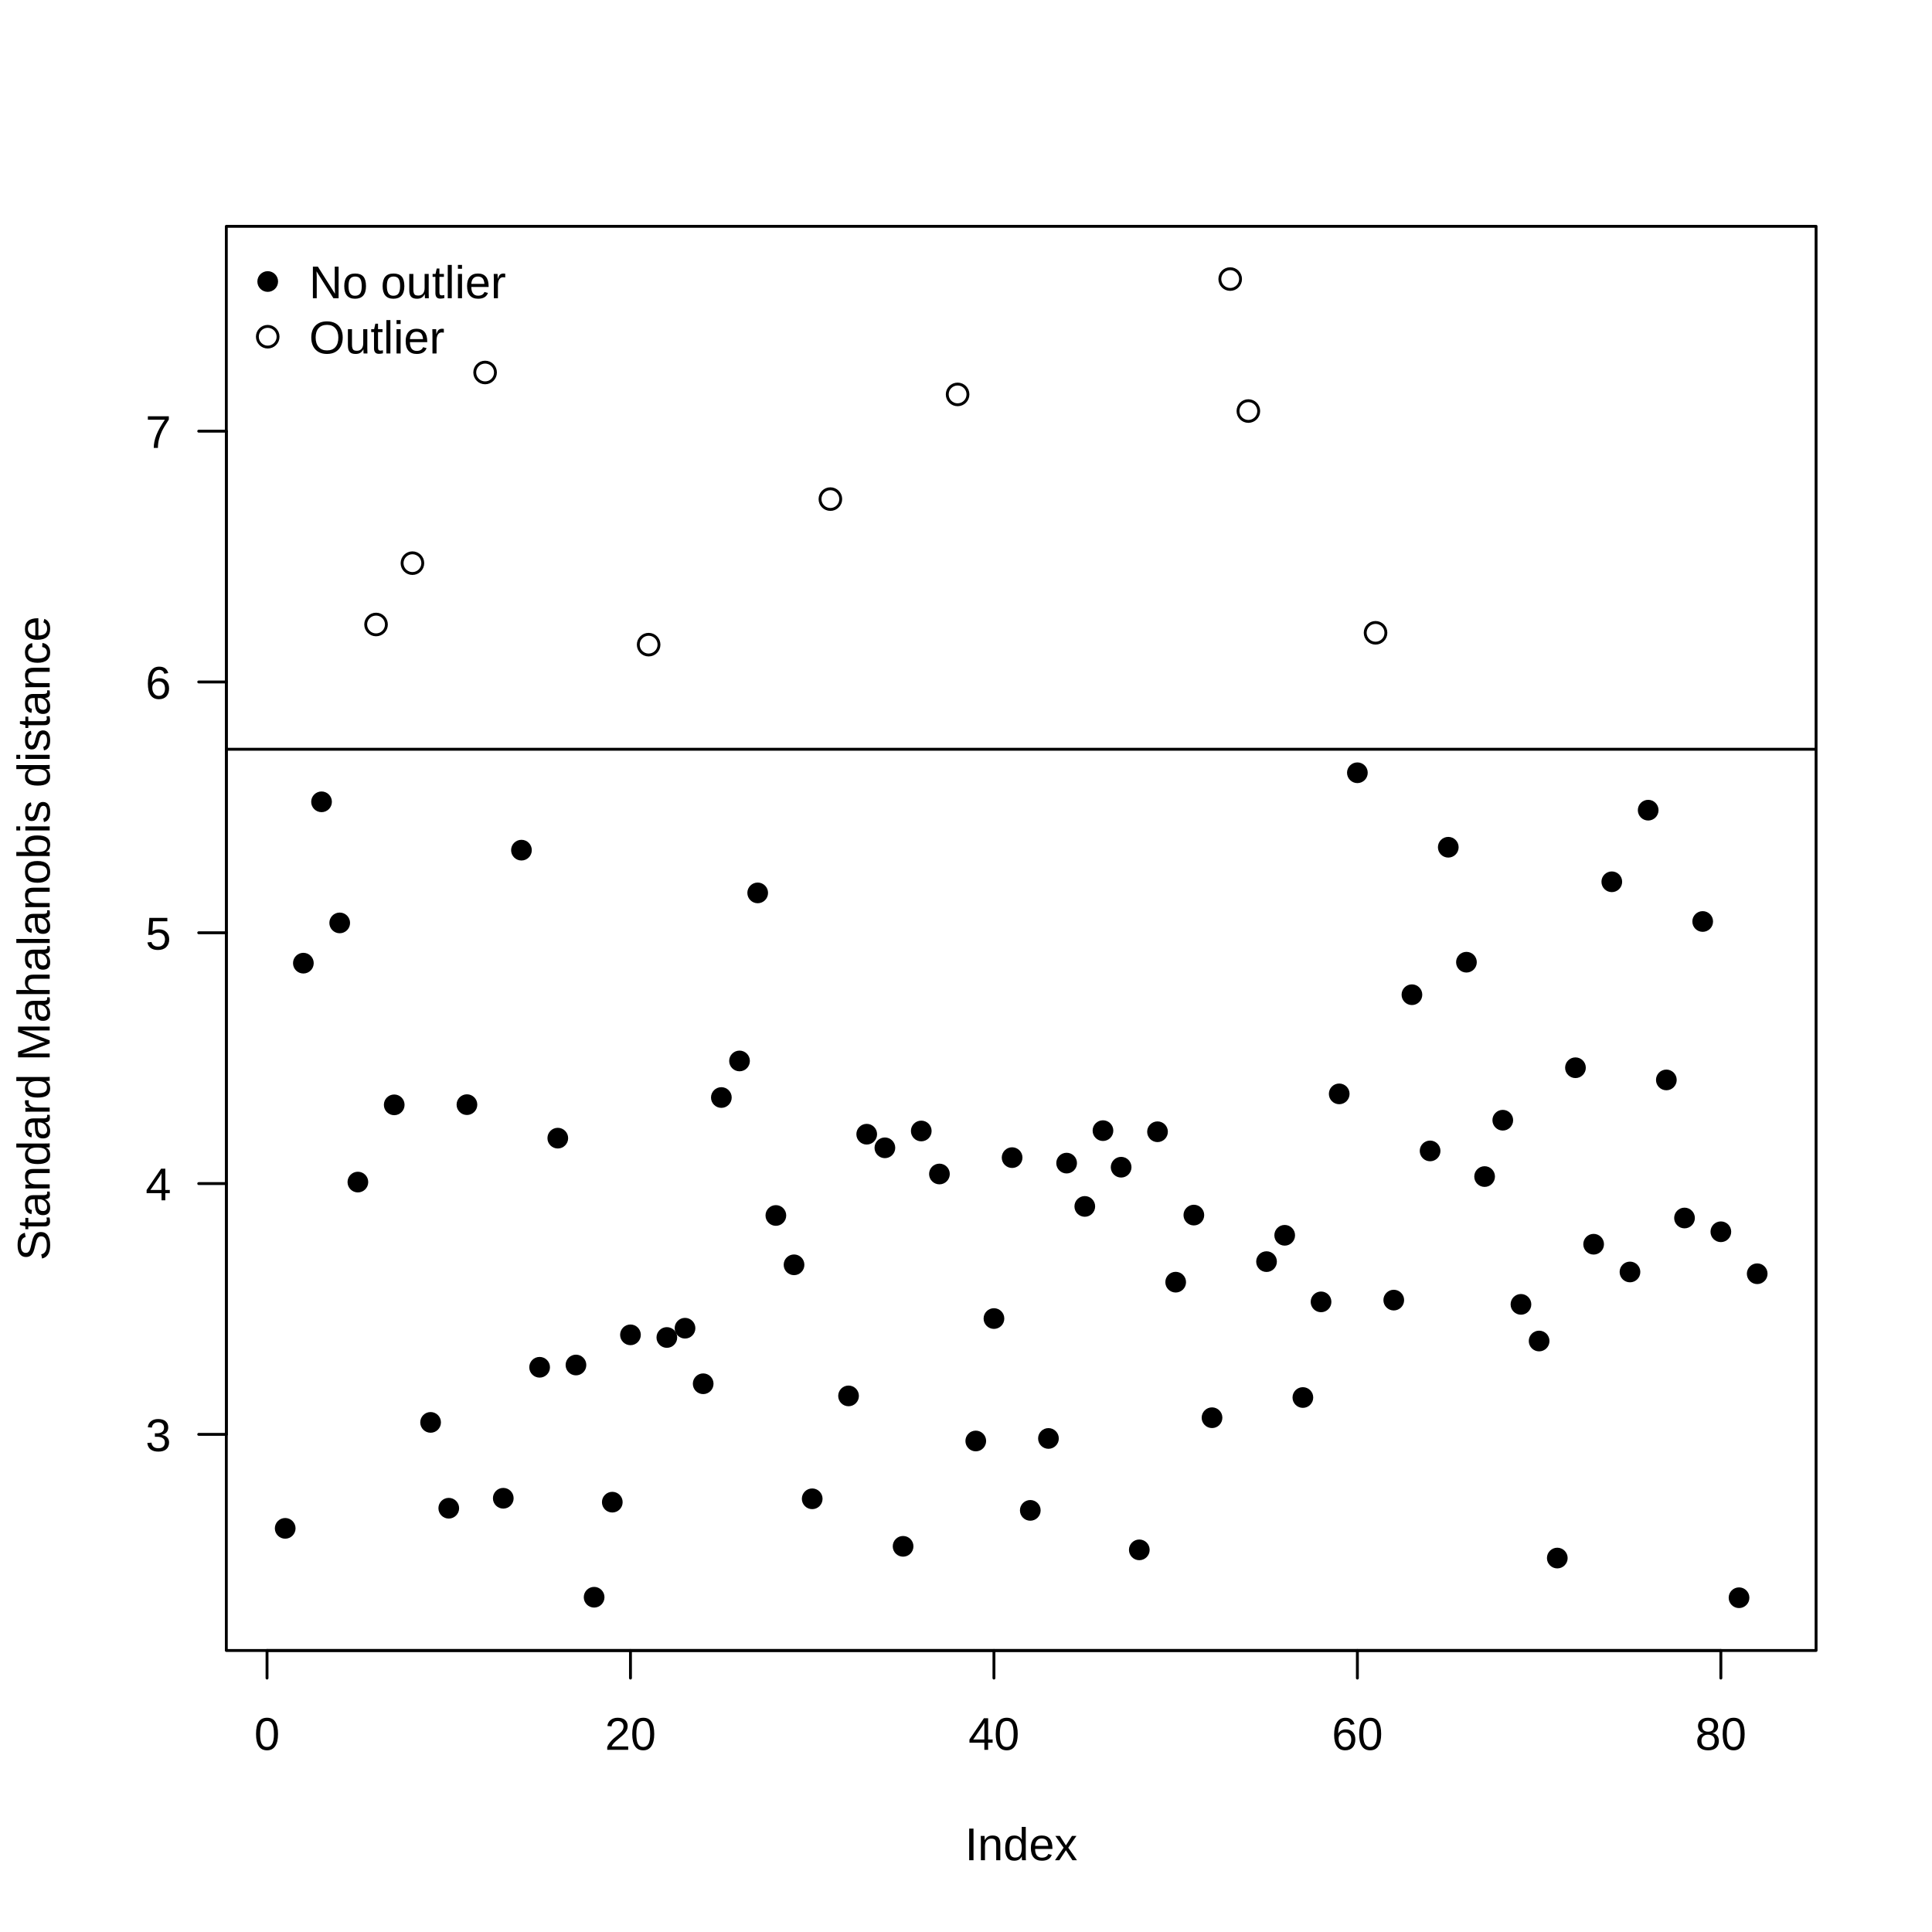
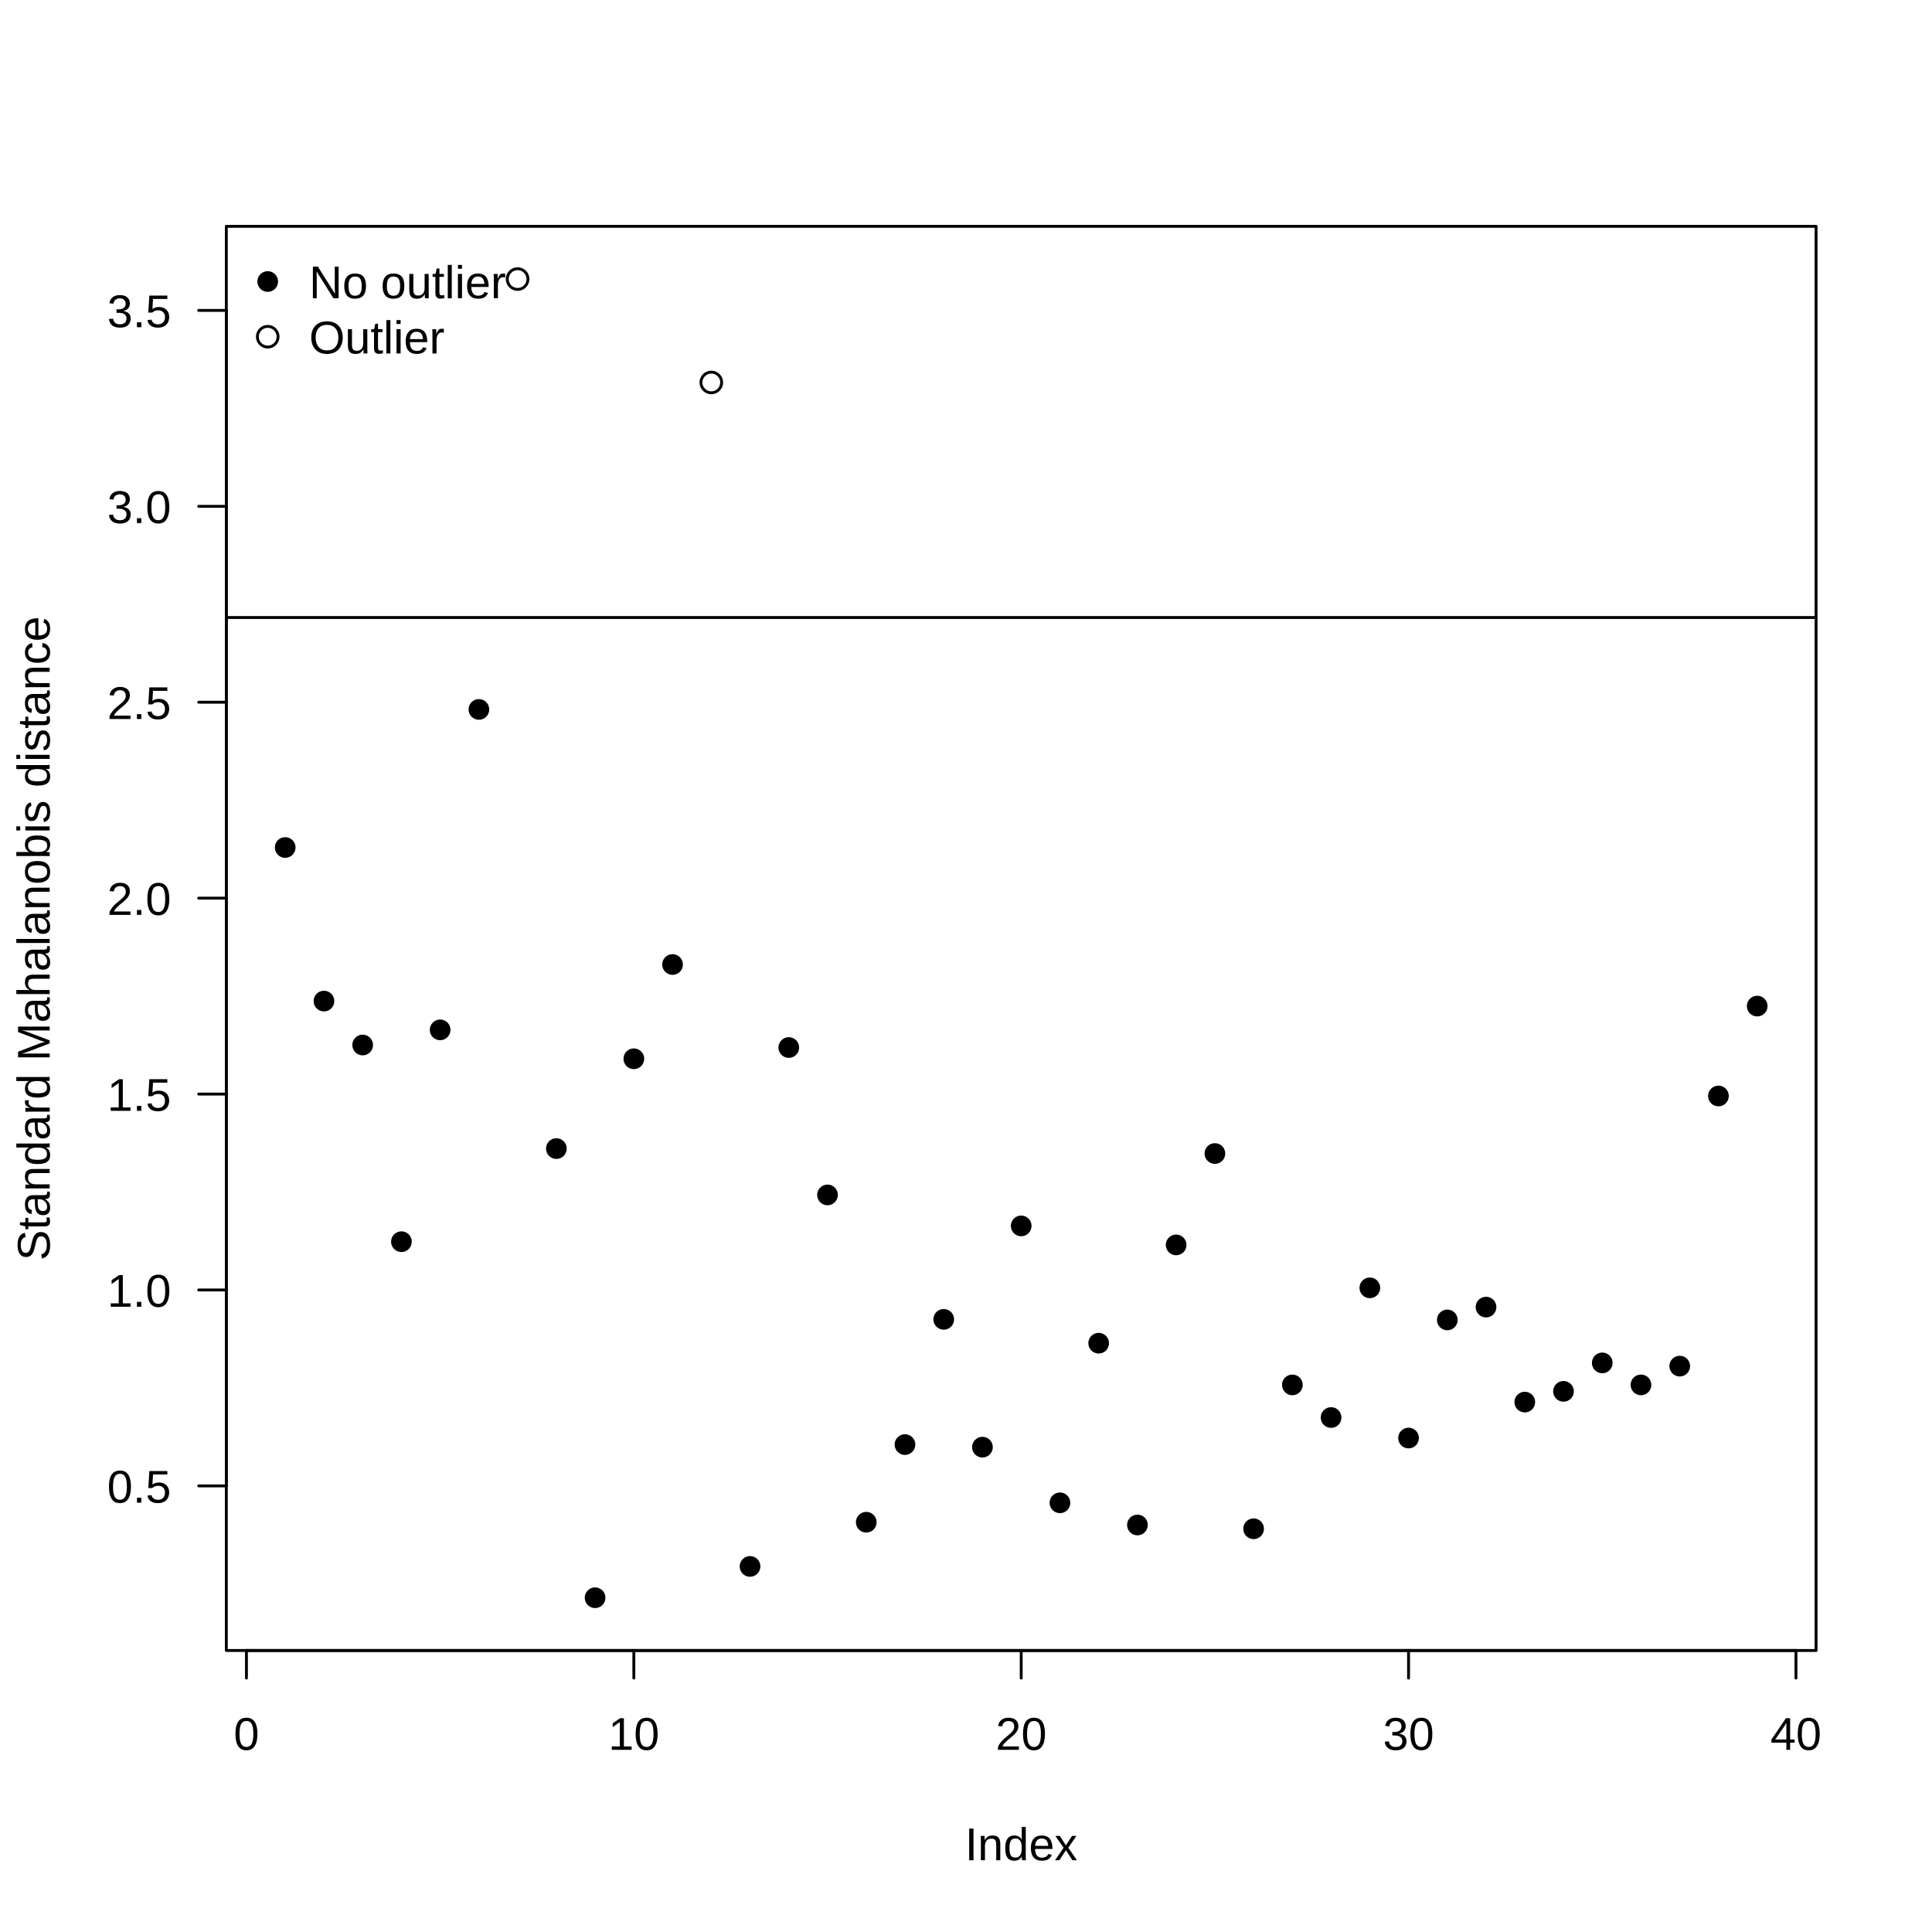
<svg xmlns="http://www.w3.org/2000/svg" class="svglite" width="504.00pt" height="504.00pt" viewBox="0 0 504.00 504.00">
  <defs>
    <style type="text/css">
    .svglite line, .svglite polyline, .svglite polygon, .svglite path, .svglite rect, .svglite circle {
      fill: none;
      stroke: #000000;
      stroke-linecap: round;
      stroke-linejoin: round;
      stroke-miterlimit: 10.00;
    }
    .svglite text {
      white-space: pre;
    }
  </style>
  </defs>
  <rect width="100%" height="100%" style="stroke: none; fill: #FFFFFF;" />
  <defs>
    <clipPath id="cpMC4wMHw1MDQuMDB8MC4wMHw1MDQuMDA=">
      <rect x="0.00" y="0.00" width="504.00" height="504.00" />
    </clipPath>
  </defs>
  <g clip-path="url(#cpMC4wMHw1MDQuMDB8MC4wMHw1MDQuMDA=)">
</g>
  <defs>
    <clipPath id="cpNTkuMDR8NDczLjc2fDU5LjA0fDQzMC41Ng==">
      <rect x="59.04" y="59.04" width="414.72" height="371.52" />
    </clipPath>
  </defs>
  <g clip-path="url(#cpNTkuMDR8NDczLjc2fDU5LjA0fDQzMC41Ng==)">
-     <circle cx="74.40" cy="398.70" r="2.70" style="stroke-width: 0.75; stroke: none; fill: #000000;" />
-     <circle cx="79.14" cy="251.26" r="2.70" style="stroke-width: 0.75; stroke: none; fill: #000000;" />
-     <circle cx="83.88" cy="209.17" r="2.70" style="stroke-width: 0.75; stroke: none; fill: #000000;" />
-     <circle cx="88.62" cy="240.76" r="2.70" style="stroke-width: 0.75; stroke: none; fill: #000000;" />
-     <circle cx="93.36" cy="308.37" r="2.70" style="stroke-width: 0.75; stroke: none; fill: #000000;" />
-     <circle cx="98.10" cy="162.91" r="2.70" style="stroke-width: 0.75;" />
-     <circle cx="102.84" cy="288.22" r="2.70" style="stroke-width: 0.75; stroke: none; fill: #000000;" />
-     <circle cx="107.59" cy="146.91" r="2.70" style="stroke-width: 0.75;" />
-     <circle cx="112.33" cy="371.06" r="2.70" style="stroke-width: 0.75; stroke: none; fill: #000000;" />
-     <circle cx="117.07" cy="393.45" r="2.70" style="stroke-width: 0.75; stroke: none; fill: #000000;" />
-     <circle cx="121.81" cy="288.17" r="2.70" style="stroke-width: 0.75; stroke: none; fill: #000000;" />
-     <circle cx="126.55" cy="97.17" r="2.70" style="stroke-width: 0.75;" />
-     <circle cx="131.29" cy="390.85" r="2.70" style="stroke-width: 0.75; stroke: none; fill: #000000;" />
-     <circle cx="136.03" cy="221.78" r="2.70" style="stroke-width: 0.75; stroke: none; fill: #000000;" />
-     <circle cx="140.77" cy="356.68" r="2.70" style="stroke-width: 0.75; stroke: none; fill: #000000;" />
-     <circle cx="145.51" cy="296.91" r="2.70" style="stroke-width: 0.75; stroke: none; fill: #000000;" />
-     <circle cx="150.25" cy="356.09" r="2.70" style="stroke-width: 0.75; stroke: none; fill: #000000;" />
-     <circle cx="154.99" cy="416.67" r="2.70" style="stroke-width: 0.75; stroke: none; fill: #000000;" />
-     <circle cx="159.73" cy="391.87" r="2.70" style="stroke-width: 0.75; stroke: none; fill: #000000;" />
-     <circle cx="164.47" cy="348.22" r="2.70" style="stroke-width: 0.75; stroke: none; fill: #000000;" />
-     <circle cx="169.21" cy="168.17" r="2.70" style="stroke-width: 0.75;" />
-     <circle cx="173.96" cy="348.91" r="2.70" style="stroke-width: 0.75; stroke: none; fill: #000000;" />
-     <circle cx="178.70" cy="346.49" r="2.70" style="stroke-width: 0.75; stroke: none; fill: #000000;" />
-     <circle cx="183.44" cy="360.98" r="2.70" style="stroke-width: 0.75; stroke: none; fill: #000000;" />
-     <circle cx="188.18" cy="286.31" r="2.70" style="stroke-width: 0.75; stroke: none; fill: #000000;" />
-     <circle cx="192.92" cy="276.77" r="2.70" style="stroke-width: 0.75; stroke: none; fill: #000000;" />
-     <circle cx="197.66" cy="232.93" r="2.70" style="stroke-width: 0.75; stroke: none; fill: #000000;" />
-     <circle cx="202.40" cy="317.08" r="2.70" style="stroke-width: 0.75; stroke: none; fill: #000000;" />
-     <circle cx="207.14" cy="329.95" r="2.70" style="stroke-width: 0.75; stroke: none; fill: #000000;" />
-     <circle cx="211.88" cy="390.99" r="2.70" style="stroke-width: 0.75; stroke: none; fill: #000000;" />
-     <circle cx="216.62" cy="130.20" r="2.70" style="stroke-width: 0.75;" />
-     <circle cx="221.36" cy="364.15" r="2.70" style="stroke-width: 0.75; stroke: none; fill: #000000;" />
-     <circle cx="226.10" cy="295.88" r="2.70" style="stroke-width: 0.75; stroke: none; fill: #000000;" />
-     <circle cx="230.84" cy="299.43" r="2.70" style="stroke-width: 0.75; stroke: none; fill: #000000;" />
-     <circle cx="235.59" cy="403.39" r="2.70" style="stroke-width: 0.75; stroke: none; fill: #000000;" />
-     <circle cx="240.33" cy="295.04" r="2.70" style="stroke-width: 0.75; stroke: none; fill: #000000;" />
-     <circle cx="245.07" cy="306.26" r="2.70" style="stroke-width: 0.75; stroke: none; fill: #000000;" />
-     <circle cx="249.81" cy="102.89" r="2.70" style="stroke-width: 0.75;" />
-     <circle cx="254.55" cy="375.91" r="2.70" style="stroke-width: 0.75; stroke: none; fill: #000000;" />
-     <circle cx="259.29" cy="343.97" r="2.70" style="stroke-width: 0.75; stroke: none; fill: #000000;" />
-     <circle cx="264.03" cy="301.99" r="2.70" style="stroke-width: 0.75; stroke: none; fill: #000000;" />
-     <circle cx="268.77" cy="394.01" r="2.70" style="stroke-width: 0.75; stroke: none; fill: #000000;" />
-     <circle cx="273.51" cy="375.25" r="2.70" style="stroke-width: 0.75; stroke: none; fill: #000000;" />
-     <circle cx="278.25" cy="303.42" r="2.70" style="stroke-width: 0.75; stroke: none; fill: #000000;" />
-     <circle cx="282.99" cy="314.72" r="2.70" style="stroke-width: 0.75; stroke: none; fill: #000000;" />
-     <circle cx="287.73" cy="294.95" r="2.70" style="stroke-width: 0.75; stroke: none; fill: #000000;" />
-     <circle cx="292.47" cy="304.49" r="2.70" style="stroke-width: 0.75; stroke: none; fill: #000000;" />
-     <circle cx="297.21" cy="404.31" r="2.70" style="stroke-width: 0.75; stroke: none; fill: #000000;" />
-     <circle cx="301.96" cy="295.24" r="2.70" style="stroke-width: 0.75; stroke: none; fill: #000000;" />
-     <circle cx="306.70" cy="334.48" r="2.70" style="stroke-width: 0.75; stroke: none; fill: #000000;" />
-     <circle cx="311.44" cy="316.98" r="2.70" style="stroke-width: 0.75; stroke: none; fill: #000000;" />
-     <circle cx="316.18" cy="369.84" r="2.70" style="stroke-width: 0.75; stroke: none; fill: #000000;" />
-     <circle cx="320.92" cy="72.80" r="2.70" style="stroke-width: 0.75;" />
-     <circle cx="325.66" cy="107.23" r="2.70" style="stroke-width: 0.75;" />
-     <circle cx="330.40" cy="329.12" r="2.70" style="stroke-width: 0.75; stroke: none; fill: #000000;" />
-     <circle cx="335.14" cy="322.25" r="2.70" style="stroke-width: 0.75; stroke: none; fill: #000000;" />
-     <circle cx="339.88" cy="364.57" r="2.70" style="stroke-width: 0.75; stroke: none; fill: #000000;" />
-     <circle cx="344.62" cy="339.62" r="2.70" style="stroke-width: 0.75; stroke: none; fill: #000000;" />
-     <circle cx="349.36" cy="285.36" r="2.70" style="stroke-width: 0.75; stroke: none; fill: #000000;" />
-     <circle cx="354.10" cy="201.59" r="2.70" style="stroke-width: 0.75; stroke: none; fill: #000000;" />
-     <circle cx="358.84" cy="165.08" r="2.70" style="stroke-width: 0.75;" />
-     <circle cx="363.59" cy="339.16" r="2.70" style="stroke-width: 0.75; stroke: none; fill: #000000;" />
-     <circle cx="368.33" cy="259.49" r="2.70" style="stroke-width: 0.75; stroke: none; fill: #000000;" />
-     <circle cx="373.07" cy="300.24" r="2.70" style="stroke-width: 0.75; stroke: none; fill: #000000;" />
-     <circle cx="377.81" cy="221.02" r="2.70" style="stroke-width: 0.75; stroke: none; fill: #000000;" />
-     <circle cx="382.55" cy="251.01" r="2.70" style="stroke-width: 0.75; stroke: none; fill: #000000;" />
-     <circle cx="387.29" cy="306.93" r="2.70" style="stroke-width: 0.75; stroke: none; fill: #000000;" />
-     <circle cx="392.03" cy="292.23" r="2.70" style="stroke-width: 0.75; stroke: none; fill: #000000;" />
-     <circle cx="396.77" cy="340.27" r="2.70" style="stroke-width: 0.75; stroke: none; fill: #000000;" />
-     <circle cx="401.51" cy="349.83" r="2.70" style="stroke-width: 0.75; stroke: none; fill: #000000;" />
-     <circle cx="406.25" cy="406.45" r="2.70" style="stroke-width: 0.75; stroke: none; fill: #000000;" />
-     <circle cx="410.99" cy="278.54" r="2.70" style="stroke-width: 0.75; stroke: none; fill: #000000;" />
-     <circle cx="415.73" cy="324.58" r="2.70" style="stroke-width: 0.75; stroke: none; fill: #000000;" />
-     <circle cx="420.47" cy="230.03" r="2.70" style="stroke-width: 0.75; stroke: none; fill: #000000;" />
-     <circle cx="425.21" cy="331.82" r="2.70" style="stroke-width: 0.75; stroke: none; fill: #000000;" />
-     <circle cx="429.96" cy="211.35" r="2.70" style="stroke-width: 0.75; stroke: none; fill: #000000;" />
-     <circle cx="434.70" cy="281.72" r="2.70" style="stroke-width: 0.75; stroke: none; fill: #000000;" />
-     <circle cx="439.44" cy="317.74" r="2.70" style="stroke-width: 0.75; stroke: none; fill: #000000;" />
-     <circle cx="444.18" cy="240.39" r="2.70" style="stroke-width: 0.75; stroke: none; fill: #000000;" />
-     <circle cx="448.92" cy="321.33" r="2.70" style="stroke-width: 0.75; stroke: none; fill: #000000;" />
-     <circle cx="453.66" cy="416.80" r="2.70" style="stroke-width: 0.75; stroke: none; fill: #000000;" />
-     <circle cx="458.40" cy="332.28" r="2.70" style="stroke-width: 0.75; stroke: none; fill: #000000;" />
-     <line x1="59.04" y1="195.46" x2="473.76" y2="195.46" style="stroke-width: 0.75;" />
+     <circle cx="74.40" cy="221.09" r="2.70" style="stroke-width: 0.75; stroke: none; fill: #000000;" />
+     <circle cx="84.51" cy="261.15" r="2.70" style="stroke-width: 0.75; stroke: none; fill: #000000;" />
+     <circle cx="94.61" cy="272.61" r="2.70" style="stroke-width: 0.75; stroke: none; fill: #000000;" />
+     <circle cx="104.72" cy="323.92" r="2.70" style="stroke-width: 0.75; stroke: none; fill: #000000;" />
+     <circle cx="114.82" cy="268.66" r="2.70" style="stroke-width: 0.75; stroke: none; fill: #000000;" />
+     <circle cx="124.93" cy="185.07" r="2.70" style="stroke-width: 0.75; stroke: none; fill: #000000;" />
+     <circle cx="135.03" cy="72.80" r="2.70" style="stroke-width: 0.75;" />
+     <circle cx="145.14" cy="299.63" r="2.70" style="stroke-width: 0.75; stroke: none; fill: #000000;" />
+     <circle cx="155.24" cy="416.80" r="2.70" style="stroke-width: 0.75; stroke: none; fill: #000000;" />
+     <circle cx="165.35" cy="276.20" r="2.70" style="stroke-width: 0.75; stroke: none; fill: #000000;" />
+     <circle cx="175.45" cy="251.61" r="2.70" style="stroke-width: 0.75; stroke: none; fill: #000000;" />
+     <circle cx="185.56" cy="99.77" r="2.70" style="stroke-width: 0.75;" />
+     <circle cx="195.66" cy="408.63" r="2.70" style="stroke-width: 0.75; stroke: none; fill: #000000;" />
+     <circle cx="205.77" cy="273.27" r="2.70" style="stroke-width: 0.75; stroke: none; fill: #000000;" />
+     <circle cx="215.87" cy="311.72" r="2.70" style="stroke-width: 0.75; stroke: none; fill: #000000;" />
+     <circle cx="225.98" cy="397.10" r="2.70" style="stroke-width: 0.75; stroke: none; fill: #000000;" />
+     <circle cx="236.08" cy="376.85" r="2.70" style="stroke-width: 0.75; stroke: none; fill: #000000;" />
+     <circle cx="246.19" cy="344.18" r="2.70" style="stroke-width: 0.75; stroke: none; fill: #000000;" />
+     <circle cx="256.29" cy="377.52" r="2.70" style="stroke-width: 0.75; stroke: none; fill: #000000;" />
+     <circle cx="266.40" cy="319.80" r="2.70" style="stroke-width: 0.75; stroke: none; fill: #000000;" />
+     <circle cx="276.51" cy="392.04" r="2.70" style="stroke-width: 0.75; stroke: none; fill: #000000;" />
+     <circle cx="286.61" cy="350.40" r="2.70" style="stroke-width: 0.75; stroke: none; fill: #000000;" />
+     <circle cx="296.72" cy="397.82" r="2.70" style="stroke-width: 0.75; stroke: none; fill: #000000;" />
+     <circle cx="306.82" cy="324.76" r="2.70" style="stroke-width: 0.75; stroke: none; fill: #000000;" />
+     <circle cx="316.93" cy="300.92" r="2.70" style="stroke-width: 0.75; stroke: none; fill: #000000;" />
+     <circle cx="327.03" cy="398.81" r="2.70" style="stroke-width: 0.75; stroke: none; fill: #000000;" />
+     <circle cx="337.14" cy="361.28" r="2.70" style="stroke-width: 0.75; stroke: none; fill: #000000;" />
+     <circle cx="347.24" cy="369.79" r="2.70" style="stroke-width: 0.75; stroke: none; fill: #000000;" />
+     <circle cx="357.35" cy="335.96" r="2.70" style="stroke-width: 0.75; stroke: none; fill: #000000;" />
+     <circle cx="367.45" cy="375.14" r="2.70" style="stroke-width: 0.75; stroke: none; fill: #000000;" />
+     <circle cx="377.56" cy="344.33" r="2.70" style="stroke-width: 0.75; stroke: none; fill: #000000;" />
+     <circle cx="387.66" cy="340.98" r="2.70" style="stroke-width: 0.75; stroke: none; fill: #000000;" />
+     <circle cx="397.77" cy="365.76" r="2.70" style="stroke-width: 0.75; stroke: none; fill: #000000;" />
+     <circle cx="407.87" cy="362.96" r="2.70" style="stroke-width: 0.75; stroke: none; fill: #000000;" />
+     <circle cx="417.98" cy="355.54" r="2.70" style="stroke-width: 0.75; stroke: none; fill: #000000;" />
+     <circle cx="428.08" cy="361.28" r="2.70" style="stroke-width: 0.75; stroke: none; fill: #000000;" />
+     <circle cx="438.19" cy="356.38" r="2.70" style="stroke-width: 0.75; stroke: none; fill: #000000;" />
+     <circle cx="448.29" cy="285.91" r="2.70" style="stroke-width: 0.75; stroke: none; fill: #000000;" />
+     <circle cx="458.40" cy="262.46" r="2.70" style="stroke-width: 0.75; stroke: none; fill: #000000;" />
+     <line x1="59.04" y1="161.09" x2="473.76" y2="161.09" style="stroke-width: 0.75;" />
  </g>
  <g clip-path="url(#cpMC4wMHw1MDQuMDB8MC4wMHw1MDQuMDA=)">
-     <line x1="69.66" y1="430.56" x2="448.92" y2="430.56" style="stroke-width: 0.75;" />
-     <line x1="69.66" y1="430.56" x2="69.66" y2="437.76" style="stroke-width: 0.75;" />
-     <line x1="164.47" y1="430.56" x2="164.47" y2="437.76" style="stroke-width: 0.75;" />
-     <line x1="259.29" y1="430.56" x2="259.29" y2="437.76" style="stroke-width: 0.75;" />
-     <line x1="354.10" y1="430.56" x2="354.10" y2="437.76" style="stroke-width: 0.75;" />
-     <line x1="448.92" y1="430.56" x2="448.92" y2="437.76" style="stroke-width: 0.75;" />
-     <text x="69.66" y="456.48" text-anchor="middle" style="font-size: 12.00px; font-family: &quot;Arial&quot;;" textLength="7.64px" lengthAdjust="spacingAndGlyphs">0</text>
-     <text x="164.47" y="456.48" text-anchor="middle" style="font-size: 12.00px; font-family: &quot;Arial&quot;;" textLength="15.28px" lengthAdjust="spacingAndGlyphs">20</text>
-     <text x="259.29" y="456.48" text-anchor="middle" style="font-size: 12.00px; font-family: &quot;Arial&quot;;" textLength="15.28px" lengthAdjust="spacingAndGlyphs">40</text>
-     <text x="354.10" y="456.48" text-anchor="middle" style="font-size: 12.00px; font-family: &quot;Arial&quot;;" textLength="15.28px" lengthAdjust="spacingAndGlyphs">60</text>
-     <text x="448.92" y="456.48" text-anchor="middle" style="font-size: 12.00px; font-family: &quot;Arial&quot;;" textLength="15.28px" lengthAdjust="spacingAndGlyphs">80</text>
-     <line x1="59.04" y1="374.18" x2="59.04" y2="112.48" style="stroke-width: 0.75;" />
-     <line x1="59.04" y1="374.18" x2="51.84" y2="374.18" style="stroke-width: 0.75;" />
-     <line x1="59.04" y1="308.76" x2="51.84" y2="308.76" style="stroke-width: 0.75;" />
-     <line x1="59.04" y1="243.33" x2="51.84" y2="243.33" style="stroke-width: 0.75;" />
-     <line x1="59.04" y1="177.90" x2="51.84" y2="177.90" style="stroke-width: 0.75;" />
-     <line x1="59.04" y1="112.48" x2="51.84" y2="112.48" style="stroke-width: 0.75;" />
-     <text x="44.64" y="378.56" text-anchor="end" style="font-size: 12.00px; font-family: &quot;Arial&quot;;" textLength="7.64px" lengthAdjust="spacingAndGlyphs">3</text>
-     <text x="44.64" y="313.13" text-anchor="end" style="font-size: 12.00px; font-family: &quot;Arial&quot;;" textLength="7.64px" lengthAdjust="spacingAndGlyphs">4</text>
-     <text x="44.64" y="247.70" text-anchor="end" style="font-size: 12.00px; font-family: &quot;Arial&quot;;" textLength="7.64px" lengthAdjust="spacingAndGlyphs">5</text>
-     <text x="44.64" y="182.28" text-anchor="end" style="font-size: 12.00px; font-family: &quot;Arial&quot;;" textLength="7.64px" lengthAdjust="spacingAndGlyphs">6</text>
-     <text x="44.64" y="116.85" text-anchor="end" style="font-size: 12.00px; font-family: &quot;Arial&quot;;" textLength="7.64px" lengthAdjust="spacingAndGlyphs">7</text>
+     <line x1="64.29" y1="430.56" x2="468.51" y2="430.56" style="stroke-width: 0.75;" />
+     <line x1="64.29" y1="430.56" x2="64.29" y2="437.76" style="stroke-width: 0.75;" />
+     <line x1="165.35" y1="430.56" x2="165.35" y2="437.76" style="stroke-width: 0.75;" />
+     <line x1="266.40" y1="430.56" x2="266.40" y2="437.76" style="stroke-width: 0.75;" />
+     <line x1="367.45" y1="430.56" x2="367.45" y2="437.76" style="stroke-width: 0.75;" />
+     <line x1="468.51" y1="430.56" x2="468.51" y2="437.76" style="stroke-width: 0.75;" />
+     <text x="64.29" y="456.48" text-anchor="middle" style="font-size: 12.00px; font-family: &quot;Arial&quot;;" textLength="7.64px" lengthAdjust="spacingAndGlyphs">0</text>
+     <text x="165.35" y="456.48" text-anchor="middle" style="font-size: 12.00px; font-family: &quot;Arial&quot;;" textLength="15.28px" lengthAdjust="spacingAndGlyphs">10</text>
+     <text x="266.40" y="456.48" text-anchor="middle" style="font-size: 12.00px; font-family: &quot;Arial&quot;;" textLength="15.28px" lengthAdjust="spacingAndGlyphs">20</text>
+     <text x="367.45" y="456.48" text-anchor="middle" style="font-size: 12.00px; font-family: &quot;Arial&quot;;" textLength="15.28px" lengthAdjust="spacingAndGlyphs">30</text>
+     <text x="468.51" y="456.48" text-anchor="middle" style="font-size: 12.00px; font-family: &quot;Arial&quot;;" textLength="15.28px" lengthAdjust="spacingAndGlyphs">40</text>
+     <line x1="59.04" y1="387.62" x2="59.04" y2="80.98" style="stroke-width: 0.75;" />
+     <line x1="59.04" y1="387.62" x2="51.84" y2="387.62" style="stroke-width: 0.75;" />
+     <line x1="59.04" y1="336.51" x2="51.84" y2="336.51" style="stroke-width: 0.75;" />
+     <line x1="59.04" y1="285.41" x2="51.84" y2="285.41" style="stroke-width: 0.75;" />
+     <line x1="59.04" y1="234.30" x2="51.84" y2="234.30" style="stroke-width: 0.75;" />
+     <line x1="59.04" y1="183.19" x2="51.84" y2="183.19" style="stroke-width: 0.75;" />
+     <line x1="59.04" y1="132.08" x2="51.84" y2="132.08" style="stroke-width: 0.75;" />
+     <line x1="59.04" y1="80.98" x2="51.84" y2="80.98" style="stroke-width: 0.75;" />
+     <text x="44.64" y="392.00" text-anchor="end" style="font-size: 12.00px; font-family: &quot;Arial&quot;;" textLength="19.09px" lengthAdjust="spacingAndGlyphs">0.5</text>
+     <text x="44.64" y="340.89" text-anchor="end" style="font-size: 12.00px; font-family: &quot;Arial&quot;;" textLength="19.09px" lengthAdjust="spacingAndGlyphs">1.0</text>
+     <text x="44.64" y="289.78" text-anchor="end" style="font-size: 12.00px; font-family: &quot;Arial&quot;;" textLength="19.09px" lengthAdjust="spacingAndGlyphs">1.5</text>
+     <text x="44.64" y="238.67" text-anchor="end" style="font-size: 12.00px; font-family: &quot;Arial&quot;;" textLength="19.09px" lengthAdjust="spacingAndGlyphs">2.0</text>
+     <text x="44.64" y="187.57" text-anchor="end" style="font-size: 12.00px; font-family: &quot;Arial&quot;;" textLength="19.09px" lengthAdjust="spacingAndGlyphs">2.5</text>
+     <text x="44.64" y="136.46" text-anchor="end" style="font-size: 12.00px; font-family: &quot;Arial&quot;;" textLength="19.09px" lengthAdjust="spacingAndGlyphs">3.0</text>
+     <text x="44.64" y="85.35" text-anchor="end" style="font-size: 12.00px; font-family: &quot;Arial&quot;;" textLength="19.09px" lengthAdjust="spacingAndGlyphs">3.5</text>
    <polygon points="59.04,430.56 473.76,430.56 473.76,59.04 59.04,59.04 " style="stroke-width: 0.75;" />
    <text x="266.40" y="485.28" text-anchor="middle" style="font-size: 12.00px; font-family: &quot;Arial&quot;;" textLength="33.06px" lengthAdjust="spacingAndGlyphs">Index</text>
    <text transform="translate(12.96,244.80) rotate(-90)" text-anchor="middle" style="font-size: 12.00px; font-family: &quot;Arial&quot;;" textLength="188.65px" lengthAdjust="spacingAndGlyphs">Standard Mahalanobis distance</text>
    <circle cx="69.84" cy="73.44" r="2.70" style="stroke-width: 0.75; stroke: none; fill: #000000;" />
    <circle cx="69.84" cy="87.84" r="2.70" style="stroke-width: 0.75;" />
    <text x="80.64" y="77.81" style="font-size: 12.00px; font-family: &quot;Arial&quot;;" textLength="58.79px" lengthAdjust="spacingAndGlyphs">No outlier</text>
    <text x="80.64" y="92.21" style="font-size: 12.00px; font-family: &quot;Arial&quot;;" textLength="40.75px" lengthAdjust="spacingAndGlyphs">Outlier</text>
  </g>
</svg>
